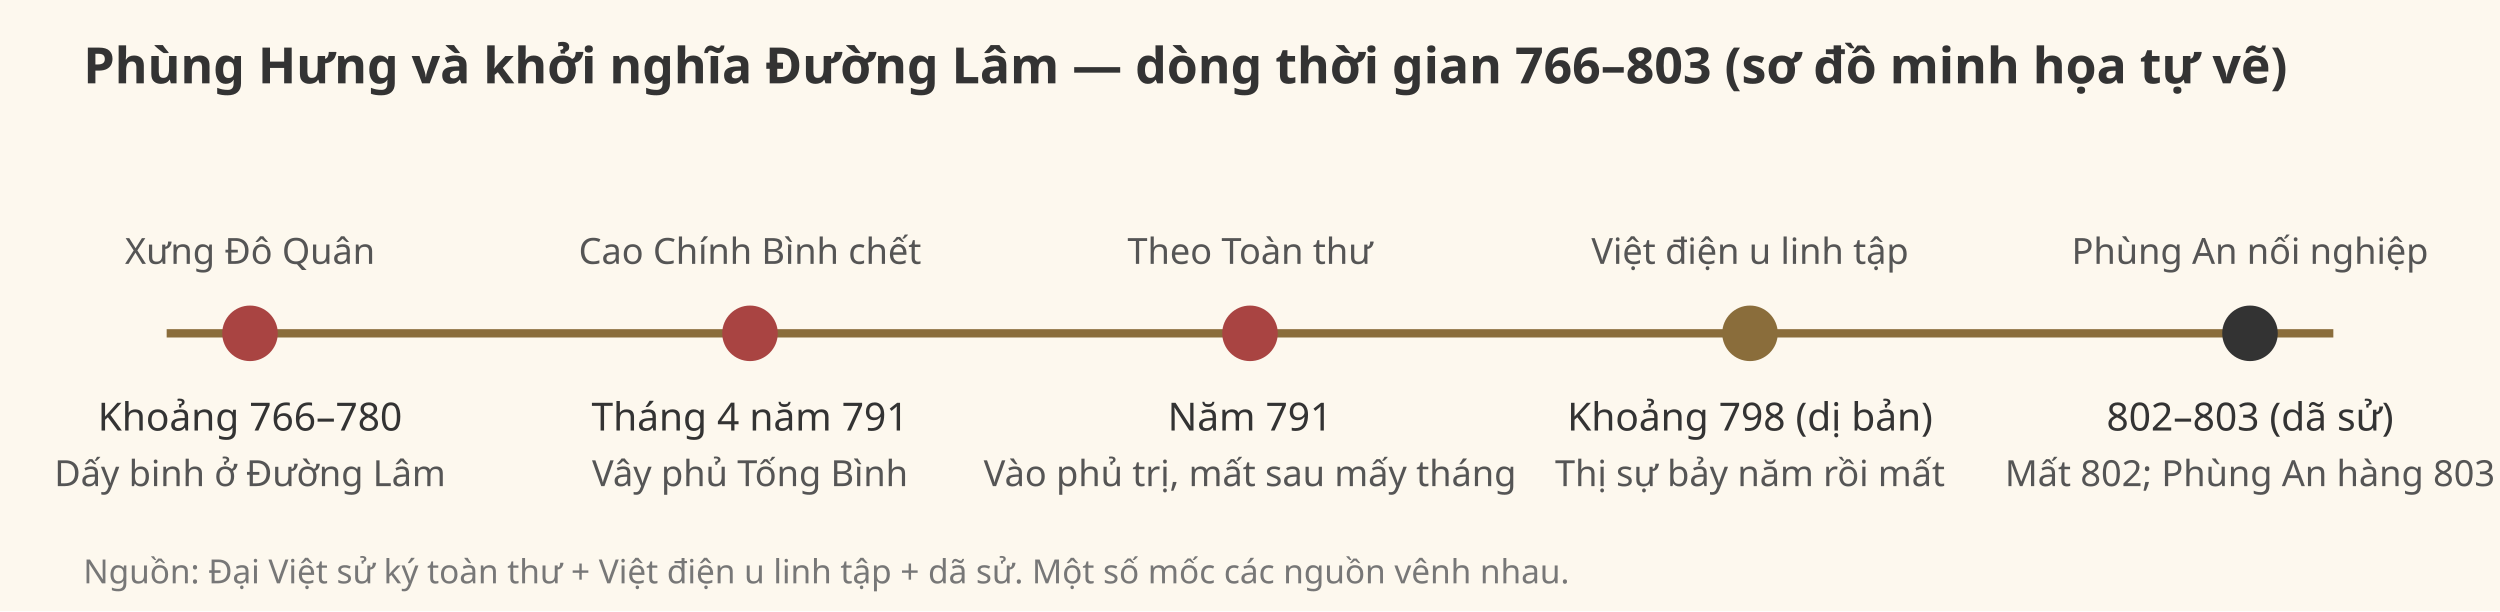
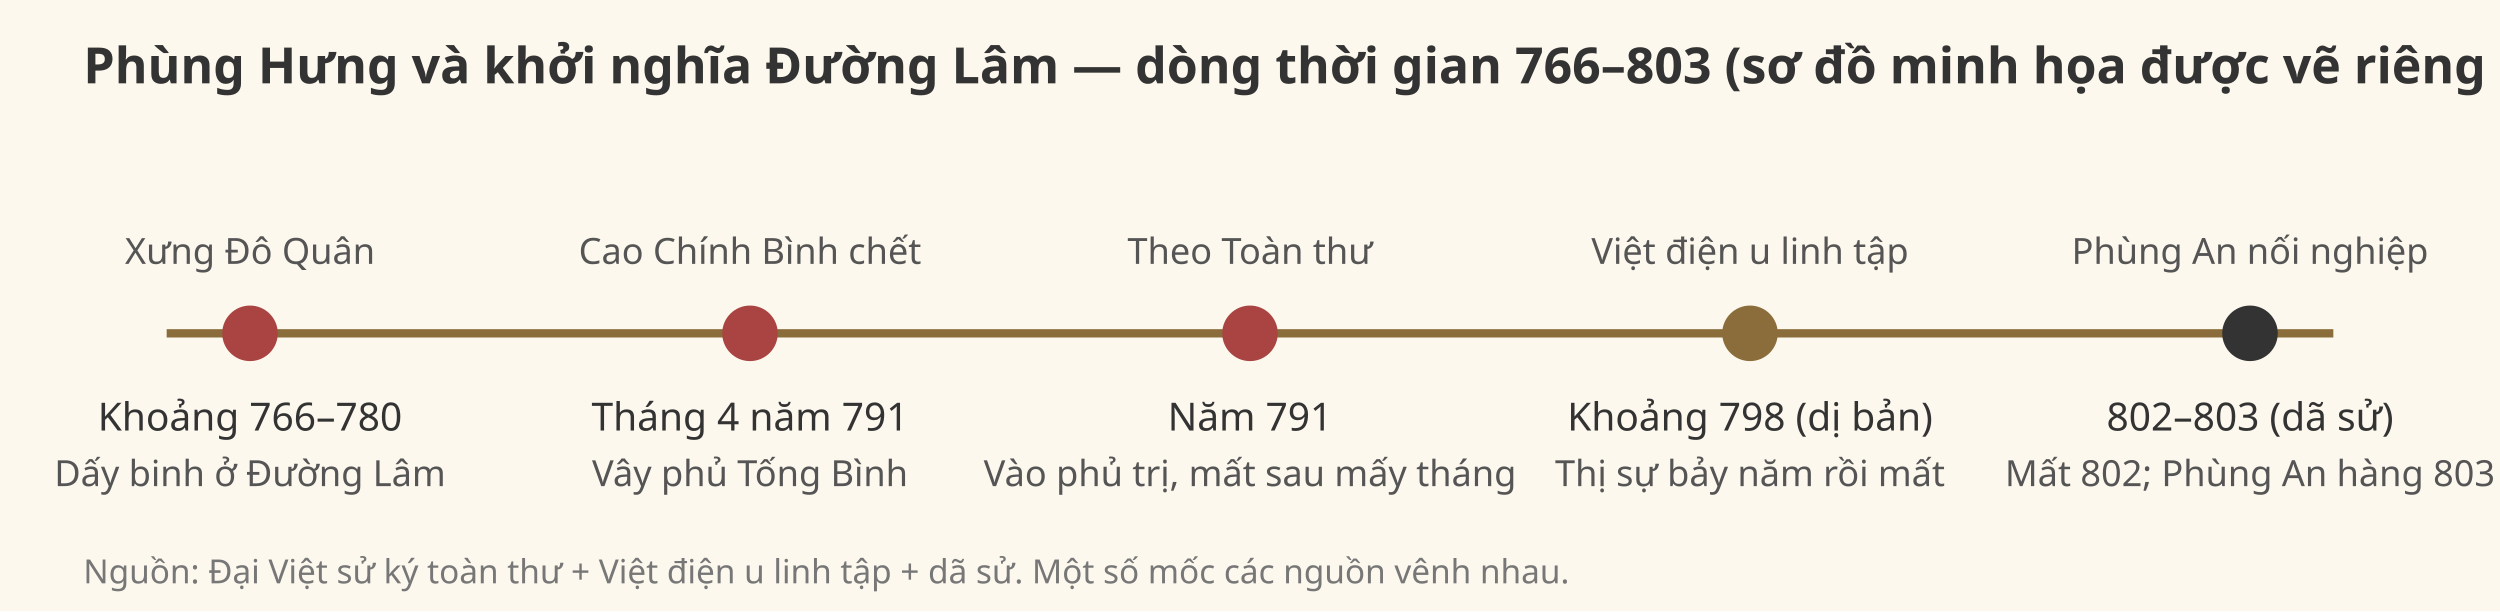
<svg xmlns="http://www.w3.org/2000/svg" width="900" height="220" viewBox="0 0 900 220" role="img" aria-label="Sơ đồ dòng thời gian Phùng Hưng và khởi nghĩa Đường Lâm từ khoảng năm 766 đến năm 803">
  <rect width="900" height="220" fill="#fdf8ee" />
-   <text x="30" y="30" font-family="sans-serif" font-size="18" font-weight="bold" fill="#333">Phùng Hưng và khởi nghĩa Đường Lâm — dòng thời gian 766–803 (sơ đồ minh họa tự vẽ)</text>
+   <text x="30" y="30" font-family="sans-serif" font-size="18" font-weight="bold" fill="#333">Phùng Hưng và khởi nghĩa Đường Lâm — dòng thời gian 766–803 (sơ đồ minh họa được vẽ riêng cho website)</text>
  <line x1="60" y1="120" x2="840" y2="120" stroke="#8a6d3b" stroke-width="3" />
  <circle cx="90" cy="120" r="10" fill="#a94442" />
  <text x="90" y="155" text-anchor="middle" font-family="sans-serif" font-size="14" fill="#333">Khoảng 766–780</text>
  <text x="90" y="175" text-anchor="middle" font-family="sans-serif" font-size="13" fill="#555">Dấy binh ở Đường Lâm</text>
  <text x="90" y="95" text-anchor="middle" font-family="sans-serif" font-size="13" fill="#555">Xưng Đô Quân</text>
  <circle cx="270" cy="120" r="10" fill="#a94442" />
  <text x="270" y="155" text-anchor="middle" font-family="sans-serif" font-size="14" fill="#333">Tháng 4 năm 791</text>
  <text x="270" y="175" text-anchor="middle" font-family="sans-serif" font-size="13" fill="#555">Vây phủ Tống Bình</text>
  <text x="270" y="95" text-anchor="middle" font-family="sans-serif" font-size="13" fill="#555">Cao Chính Bình chết</text>
  <circle cx="450" cy="120" r="10" fill="#a94442" />
  <text x="450" y="155" text-anchor="middle" font-family="sans-serif" font-size="14" fill="#333">Năm 791</text>
  <text x="450" y="175" text-anchor="middle" font-family="sans-serif" font-size="13" fill="#555">Vào phủ trị, mất sau mấy tháng</text>
  <text x="450" y="95" text-anchor="middle" font-family="sans-serif" font-size="13" fill="#555">Theo Toàn thư</text>
  <circle cx="630" cy="120" r="10" fill="#8a6d3b" />
  <text x="630" y="155" text-anchor="middle" font-family="sans-serif" font-size="14" fill="#333">Khoảng 798 (dị bản)</text>
  <text x="630" y="175" text-anchor="middle" font-family="sans-serif" font-size="13" fill="#555">Thị sự bảy năm rồi mất</text>
  <text x="630" y="95" text-anchor="middle" font-family="sans-serif" font-size="13" fill="#555">Việt điện u linh tập</text>
  <circle cx="810" cy="120" r="10" fill="#333" />
  <text x="810" y="155" text-anchor="middle" font-family="sans-serif" font-size="14" fill="#333">802–803 (dã sử)</text>
  <text x="810" y="175" text-anchor="middle" font-family="sans-serif" font-size="13" fill="#555">Mất 802; Phùng An hàng 803</text>
  <text x="810" y="95" text-anchor="middle" font-family="sans-serif" font-size="13" fill="#555">Phùng An nối nghiệp</text>
  <text x="30" y="210" font-family="sans-serif" font-size="12" fill="#777">Nguồn: Đại Việt sử ký toàn thư + Việt điện u linh tập + dã sử. Một số mốc các nguồn vênh nhau.</text>
</svg>
